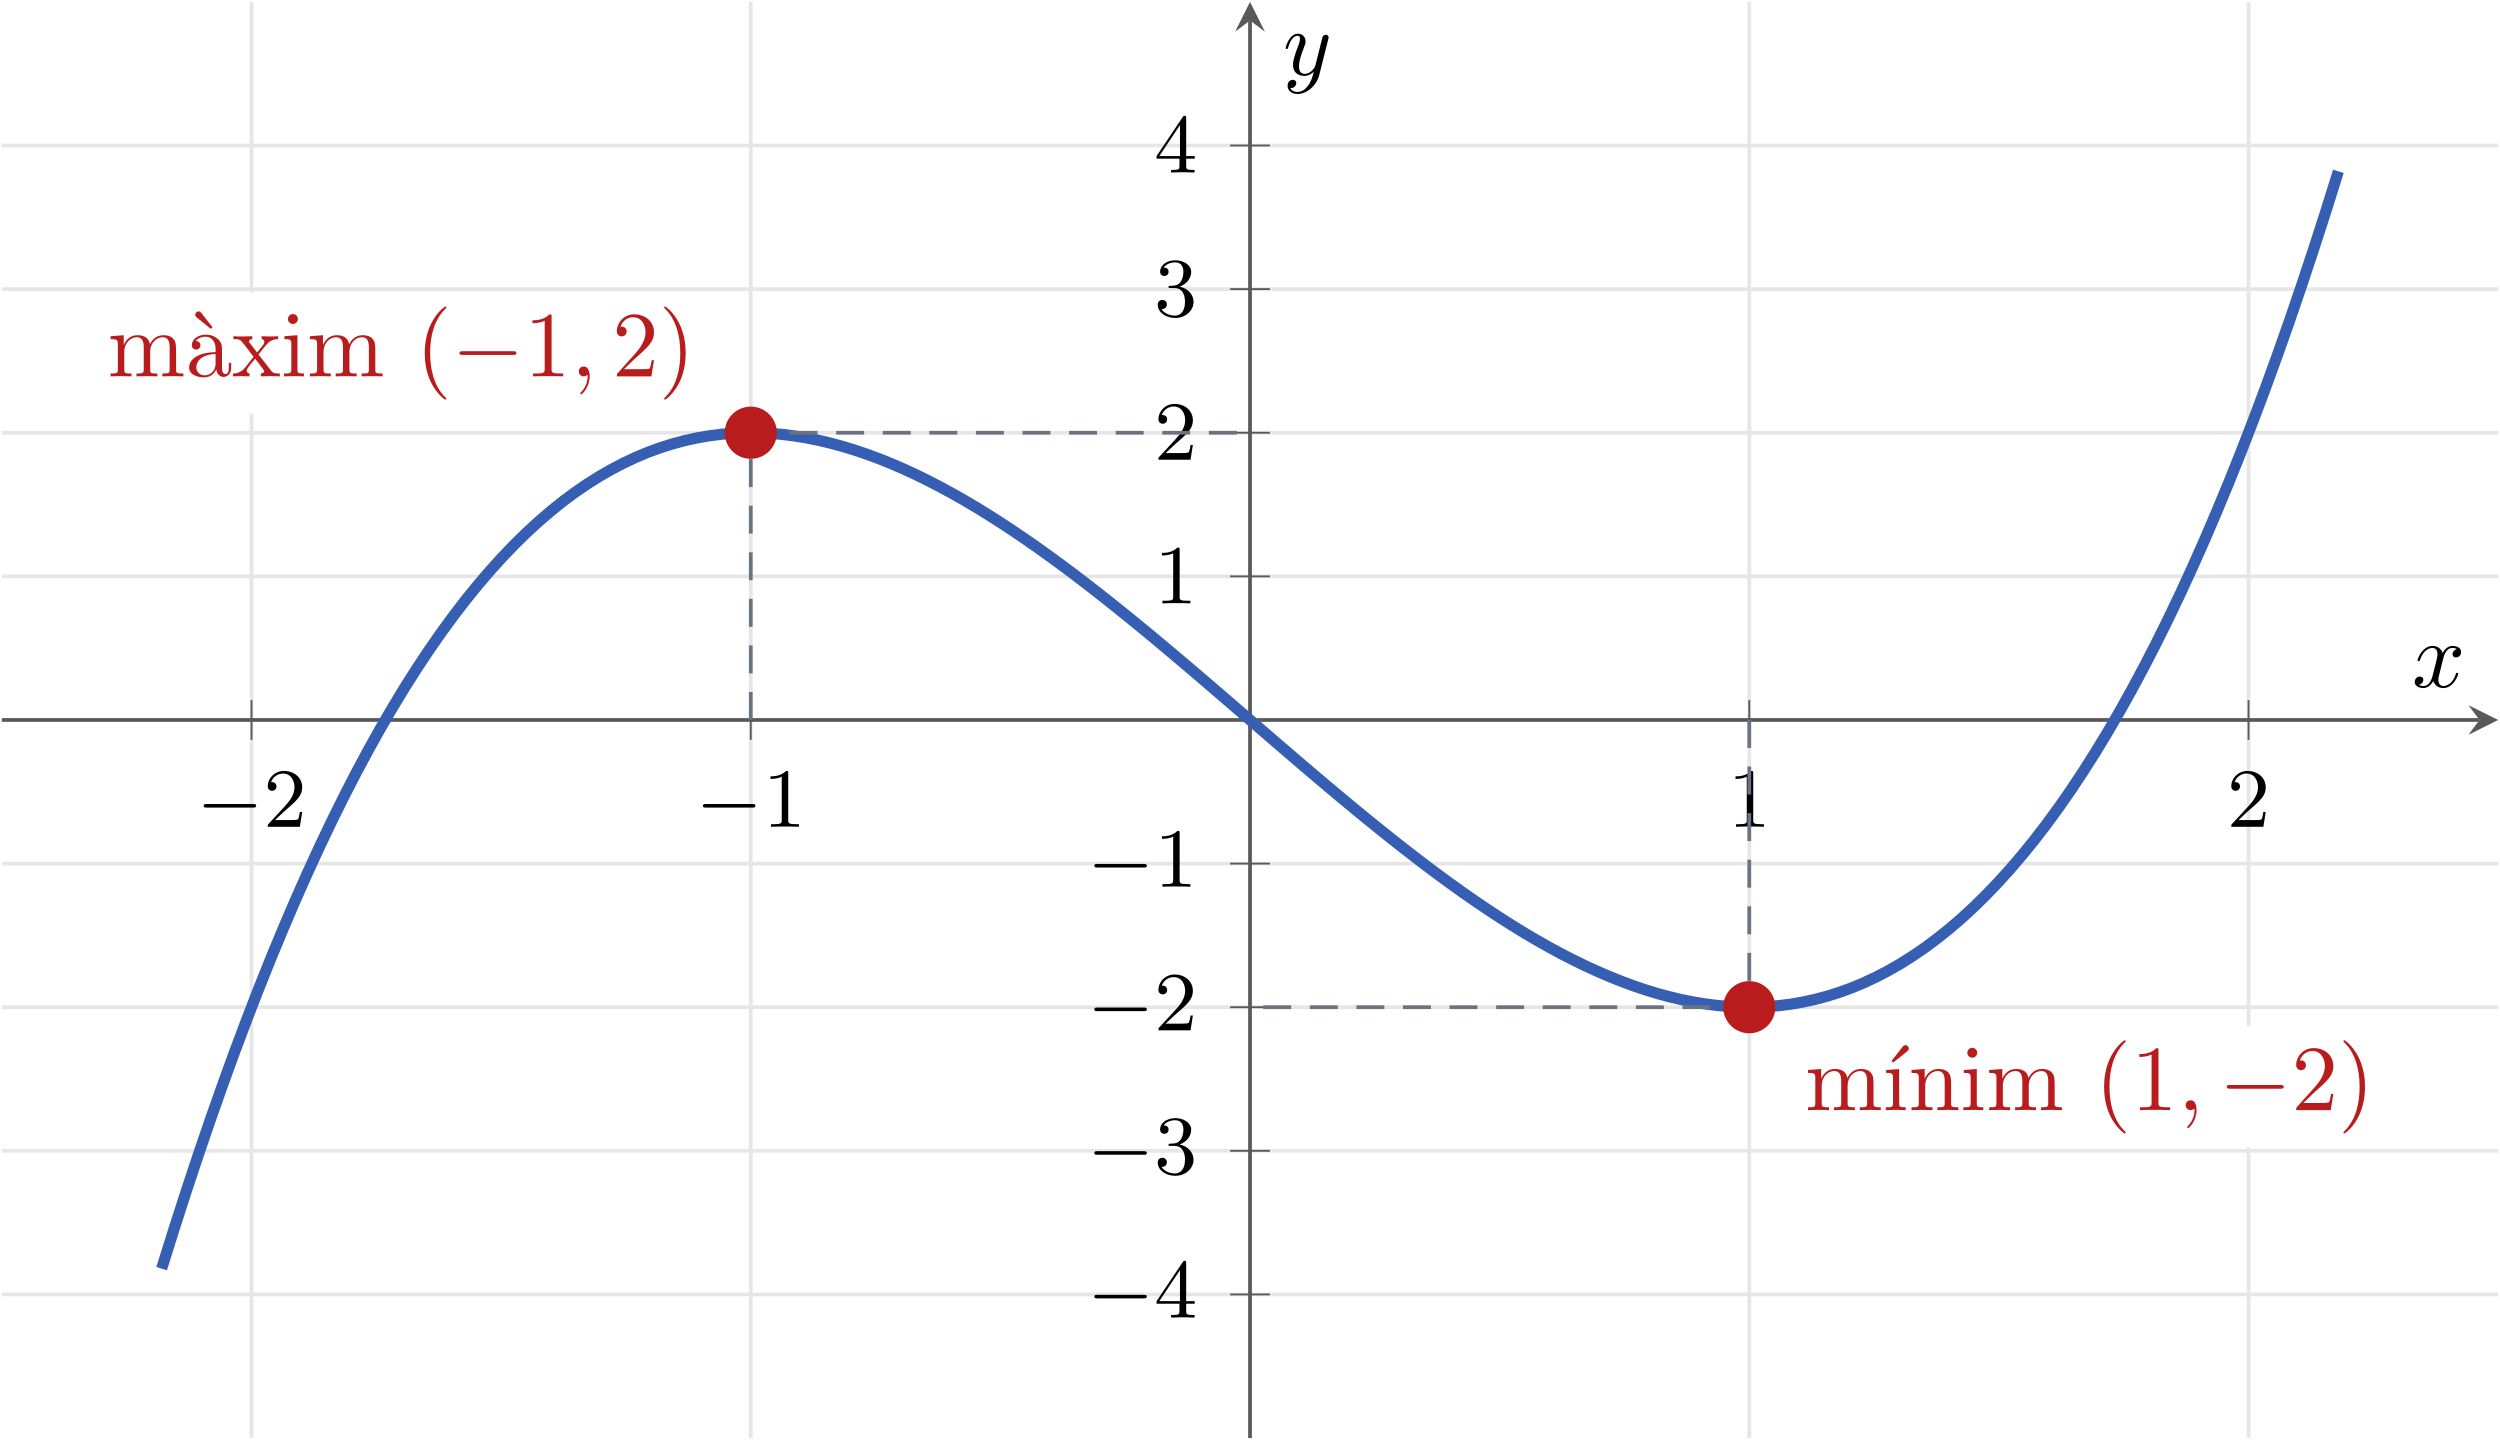
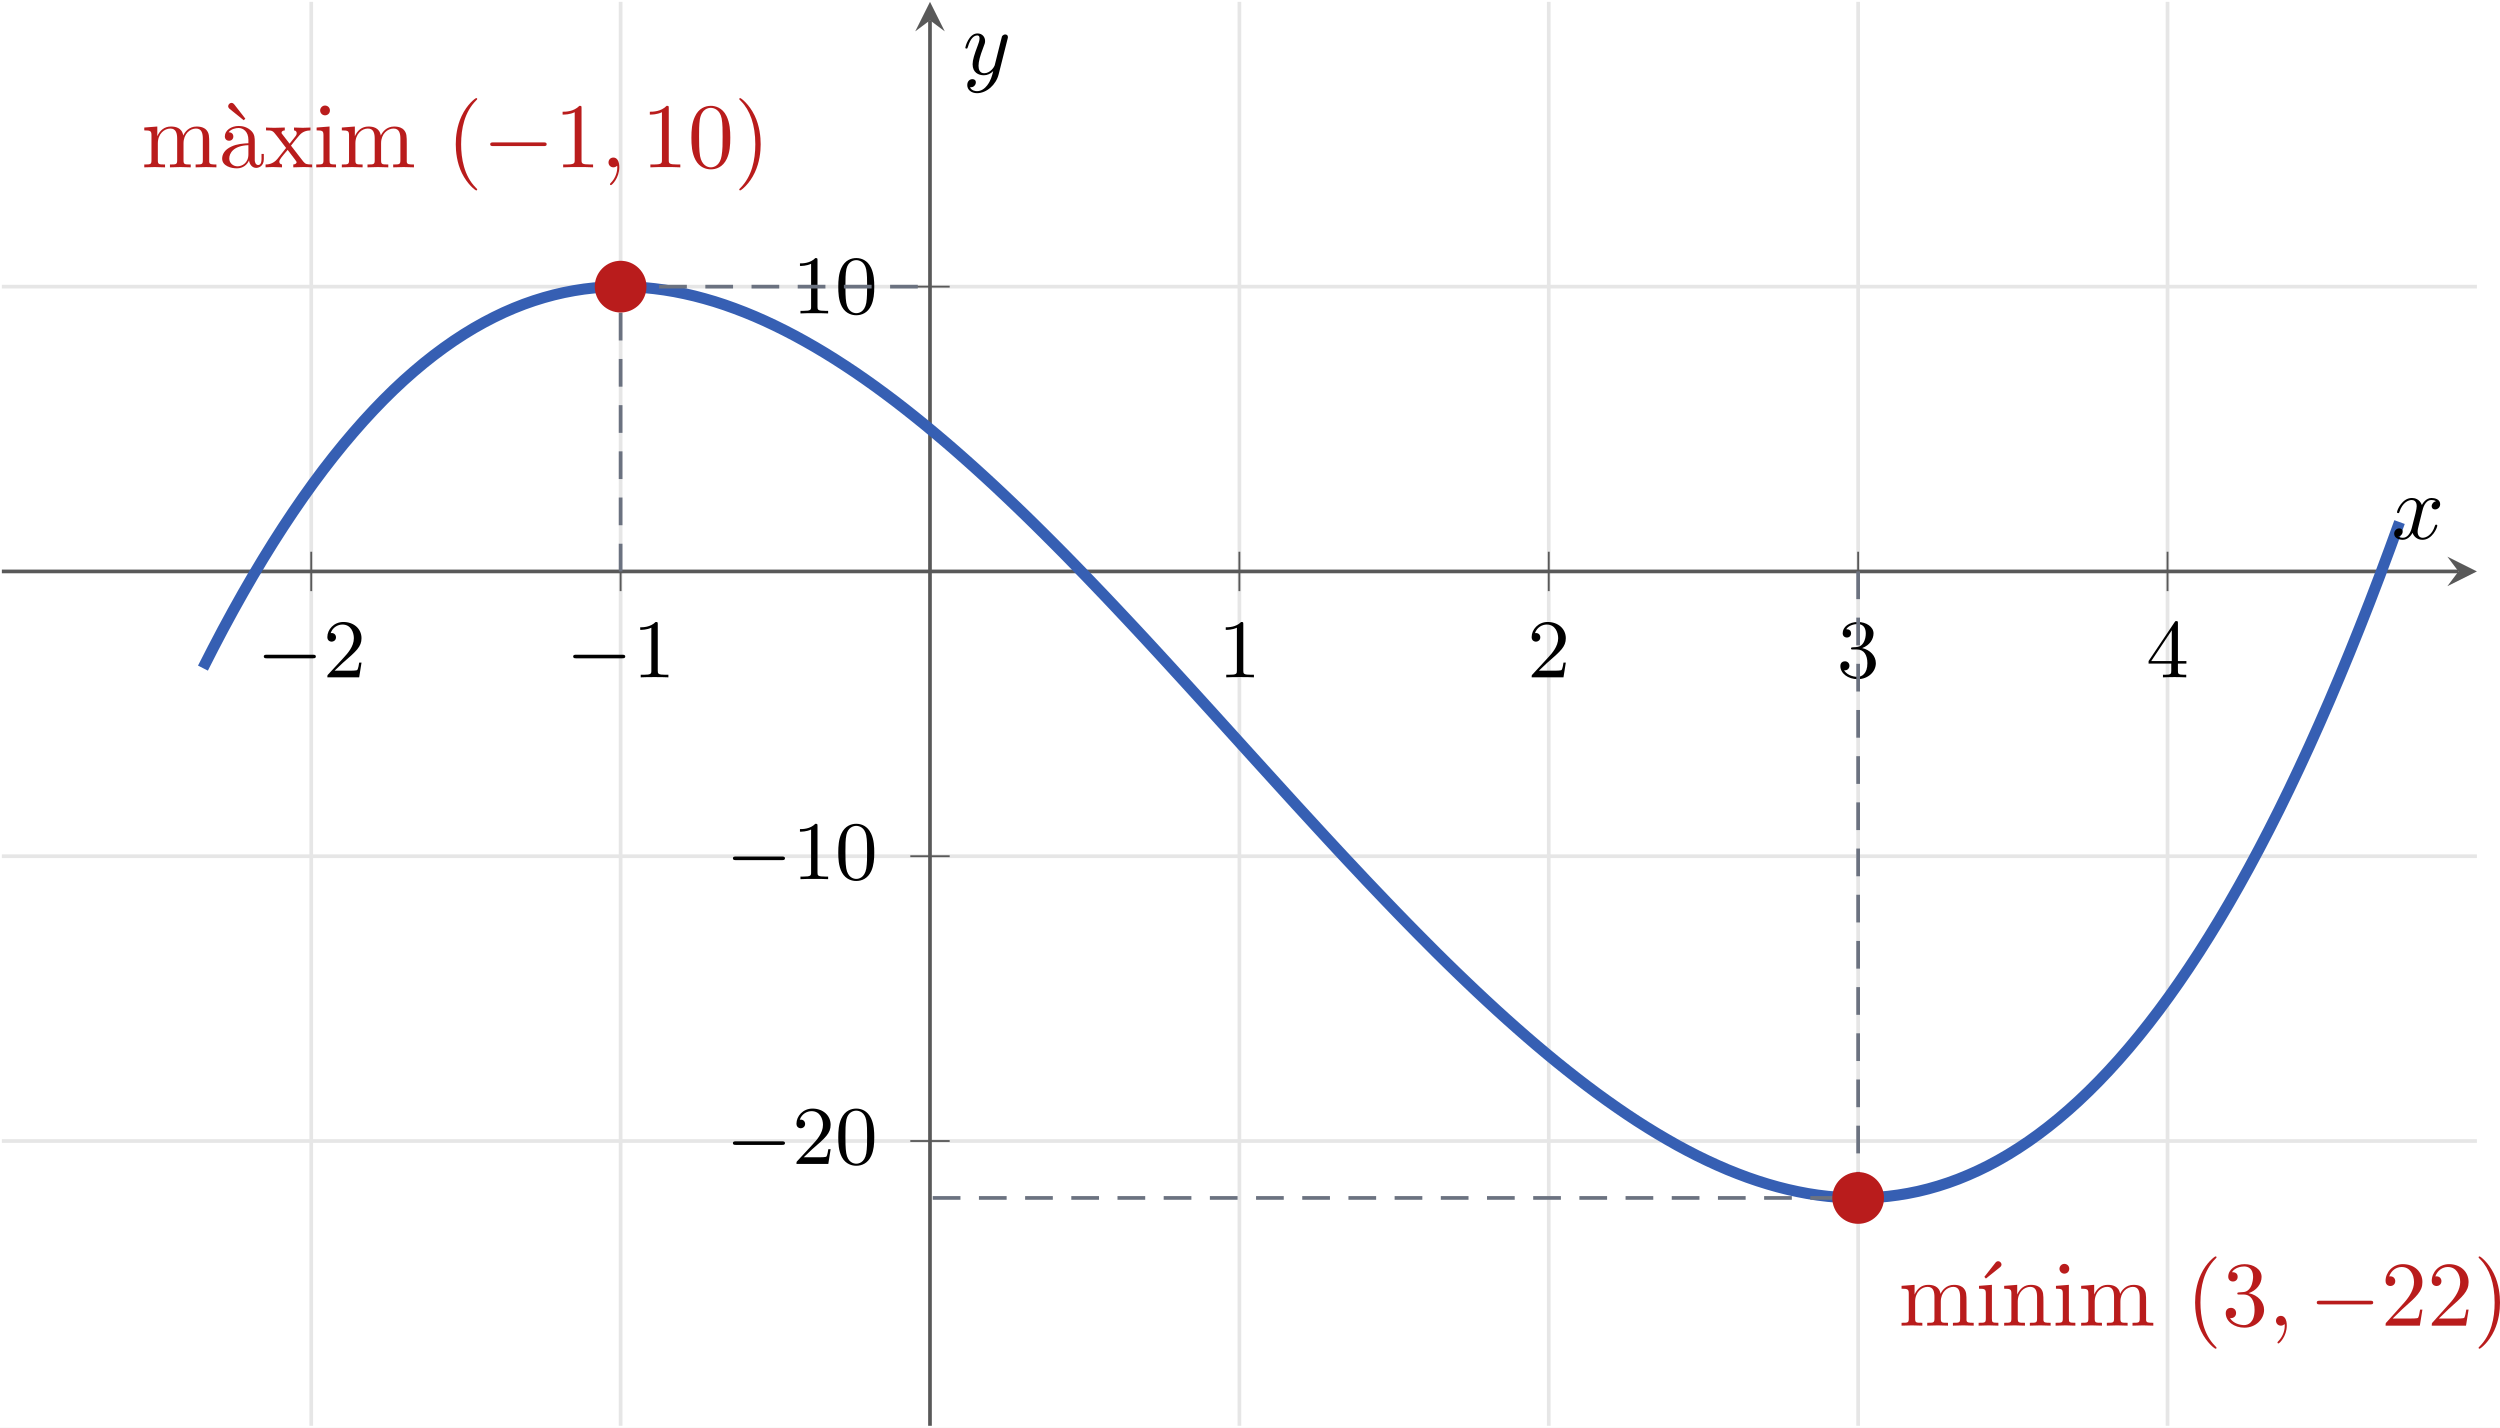
- <svg xmlns="http://www.w3.org/2000/svg" xmlns:xlink="http://www.w3.org/1999/xlink" version="1.1" width="267.371pt" height="154pt" viewBox="-67.02 -67.02 267.371 154">
-   <rect x="-67.02" y="-67.02" width="267.371" height="154" fill="white" />
+ <svg xmlns="http://www.w3.org/2000/svg" xmlns:xlink="http://www.w3.org/1999/xlink" version="1.1" width="269.659pt" height="153.992pt" viewBox="-67.02 -67.019 269.659 153.992">
+   <rect x="-67.02" y="-67.019" width="269.659" height="153.992" fill="white" />
  <defs>
    <path id="g0-0" d="M6.052-2.053C6.214-2.053 6.384-2.053 6.384-2.251C6.384-2.439 6.205-2.439 6.052-2.439H1.103C.95-2.439 .771-2.439 .771-2.251C.771-2.053 .941-2.053 1.103-2.053H6.052Z" />
+     <path id="g1-48" d="M4.241-2.869C4.241-3.47 4.214-4.241 3.9-4.914C3.506-5.756 2.824-5.972 2.304-5.972C1.766-5.972 1.085-5.756 .69-4.896C.403-4.277 .359-3.551 .359-2.869C.359-2.286 .377-1.417 .762-.708C1.184 .054 1.883 .197 2.295 .197C2.878 .197 3.542-.054 3.918-.879C4.187-1.479 4.241-2.152 4.241-2.869ZM2.304-.027C2.035-.027 1.39-.152 1.219-1.166C1.13-1.695 1.13-2.466 1.13-2.977C1.13-3.587 1.13-4.295 1.237-4.788C1.417-5.586 1.991-5.747 2.295-5.747C2.636-5.747 3.201-5.568 3.371-4.734C3.47-4.241 3.47-3.542 3.47-2.977C3.47-2.421 3.47-1.668 3.38-1.139C3.192-.117 2.529-.027 2.304-.027Z" />
    <path id="g1-49" d="M2.726-5.73C2.726-5.954 2.717-5.972 2.493-5.972C1.937-5.398 1.112-5.398 .834-5.398V-5.12C1.004-5.12 1.551-5.12 2.035-5.353V-.717C2.035-.386 2.008-.278 1.175-.278H.888V0C1.21-.027 2.008-.027 2.376-.027S3.551-.027 3.873 0V-.278H3.587C2.753-.278 2.726-.386 2.726-.717V-5.73Z" />
    <path id="g1-50" d="M4.142-1.587H3.891C3.873-1.47 3.802-.941 3.685-.798C3.631-.717 3.013-.717 2.833-.717H1.237L2.125-1.56C3.596-2.833 4.142-3.309 4.142-4.223C4.142-5.254 3.291-5.972 2.188-5.972C1.157-5.972 .457-5.156 .457-4.34C.457-3.891 .843-3.847 .924-3.847C1.121-3.847 1.39-3.99 1.39-4.313C1.39-4.582 1.201-4.779 .924-4.779C.879-4.779 .852-4.779 .816-4.77C1.031-5.407 1.605-5.694 2.089-5.694C3.004-5.694 3.318-4.842 3.318-4.223C3.318-3.309 2.627-2.564 2.197-2.098L.556-.323C.457-.224 .457-.206 .457 0H3.891L4.142-1.587Z" />
    <path id="g1-51" d="M2.735-3.156C3.569-3.47 3.963-4.125 3.963-4.743C3.963-5.434 3.201-5.972 2.268-5.972S.637-5.443 .637-4.761C.637-4.465 .834-4.295 1.094-4.295S1.542-4.483 1.542-4.743C1.542-5.057 1.327-5.192 1.022-5.192C1.255-5.568 1.802-5.747 2.242-5.747C2.986-5.747 3.129-5.156 3.129-4.734C3.129-4.465 3.075-4.035 2.851-3.694C2.573-3.291 2.26-3.273 2-3.255C1.775-3.237 1.757-3.237 1.686-3.237C1.605-3.228 1.533-3.219 1.533-3.12C1.533-3.004 1.605-3.004 1.757-3.004H2.179C2.959-3.004 3.3-2.376 3.3-1.524C3.3-.377 2.69-.054 2.233-.054C2.062-.054 1.193-.099 .789-.762C1.112-.717 1.363-.941 1.363-1.246C1.363-1.542 1.139-1.731 .879-1.731C.655-1.731 .386-1.596 .386-1.219C.386-.421 1.219 .197 2.26 .197C3.38 .197 4.214-.61 4.214-1.524C4.214-2.304 3.596-2.968 2.735-3.156Z" />
    <path id="g1-52" d="M.26-1.757V-1.479H2.708V-.708C2.708-.377 2.681-.278 2.008-.278H1.811V0C2.376-.027 3.004-.027 3.067-.027C3.111-.027 3.757-.027 4.322 0V-.278H4.125C3.452-.278 3.425-.377 3.425-.708V-1.479H4.34V-1.757H3.425V-5.828C3.425-6.007 3.425-6.07 3.255-6.07C3.147-6.07 3.138-6.061 3.058-5.936L.26-1.757ZM.547-1.757L2.762-5.075V-1.757H.547Z" />
    <path id="g2-0" d="M6.565-2.291C6.735-2.291 6.914-2.291 6.914-2.491S6.735-2.69 6.565-2.69H1.176C1.006-2.69 .827-2.69 .827-2.491S1.006-2.291 1.176-2.291H6.565Z" />
    <path id="g3-59" d="M2.022-.01C2.022-.667 1.773-1.056 1.385-1.056C1.056-1.056 .857-.807 .857-.528C.857-.259 1.056 0 1.385 0C1.504 0 1.634-.04 1.733-.13C1.763-.149 1.773-.159 1.783-.159S1.803-.149 1.803-.01C1.803 .727 1.455 1.325 1.126 1.654C1.016 1.763 1.016 1.783 1.016 1.813C1.016 1.883 1.066 1.923 1.116 1.923C1.225 1.923 2.022 1.156 2.022-.01Z" />
    <path id="g3-120" d="M3.328-3.009C3.387-3.268 3.616-4.184 4.314-4.184C4.364-4.184 4.603-4.184 4.812-4.055C4.533-4.005 4.334-3.756 4.334-3.517C4.334-3.357 4.443-3.168 4.712-3.168C4.932-3.168 5.25-3.347 5.25-3.746C5.25-4.264 4.663-4.403 4.324-4.403C3.746-4.403 3.397-3.875 3.278-3.646C3.029-4.304 2.491-4.403 2.202-4.403C1.166-4.403 .598-3.118 .598-2.869C.598-2.77 .697-2.77 .717-2.77C.797-2.77 .827-2.79 .847-2.879C1.186-3.935 1.843-4.184 2.182-4.184C2.371-4.184 2.72-4.095 2.72-3.517C2.72-3.208 2.55-2.54 2.182-1.146C2.022-.528 1.674-.11 1.235-.11C1.176-.11 .946-.11 .737-.239C.986-.289 1.205-.498 1.205-.777C1.205-1.046 .986-1.126 .837-1.126C.538-1.126 .289-.867 .289-.548C.289-.09 .787 .11 1.225 .11C1.883 .11 2.242-.588 2.271-.648C2.391-.279 2.75 .11 3.347 .11C4.374 .11 4.941-1.176 4.941-1.425C4.941-1.524 4.852-1.524 4.822-1.524C4.732-1.524 4.712-1.484 4.692-1.415C4.364-.349 3.686-.11 3.367-.11C2.979-.11 2.819-.428 2.819-.767C2.819-.986 2.879-1.205 2.989-1.644L3.328-3.009Z" />
    <path id="g3-121" d="M4.842-3.796C4.882-3.935 4.882-3.955 4.882-4.025C4.882-4.204 4.742-4.294 4.593-4.294C4.493-4.294 4.334-4.234 4.244-4.085C4.224-4.035 4.144-3.726 4.105-3.547C4.035-3.288 3.965-3.019 3.905-2.75L3.457-.956C3.417-.807 2.989-.11 2.331-.11C1.823-.11 1.714-.548 1.714-.917C1.714-1.375 1.883-1.993 2.222-2.869C2.381-3.278 2.421-3.387 2.421-3.587C2.421-4.035 2.102-4.403 1.604-4.403C.658-4.403 .289-2.959 .289-2.869C.289-2.77 .389-2.77 .408-2.77C.508-2.77 .518-2.79 .568-2.949C.837-3.885 1.235-4.184 1.574-4.184C1.654-4.184 1.823-4.184 1.823-3.866C1.823-3.616 1.724-3.357 1.654-3.168C1.255-2.112 1.076-1.544 1.076-1.076C1.076-.189 1.704 .11 2.291 .11C2.68 .11 3.019-.06 3.298-.339C3.168 .179 3.049 .667 2.65 1.196C2.391 1.534 2.012 1.823 1.554 1.823C1.415 1.823 .966 1.793 .797 1.405C.956 1.405 1.086 1.405 1.225 1.285C1.325 1.196 1.425 1.066 1.425 .877C1.425 .568 1.156 .528 1.056 .528C.827 .528 .498 .687 .498 1.176C.498 1.674 .936 2.042 1.554 2.042C2.58 2.042 3.606 1.136 3.885 .01L4.842-3.796Z" />
    <path id="g4-16" d="M1.763-4.403L.369-4.294V-3.985C1.016-3.985 1.106-3.925 1.106-3.437V-.757C1.106-.309 .996-.309 .329-.309V0C.648-.01 1.186-.03 1.425-.03C1.773-.03 2.122-.01 2.461 0V-.309C1.803-.309 1.763-.359 1.763-.747V-4.403Z" />
    <path id="g4-18" d="M2.74-5.081L2.919-5.25L1.724-6.785C1.694-6.824 1.584-6.954 1.425-6.954C1.245-6.954 1.066-6.775 1.066-6.595C1.066-6.476 1.136-6.376 1.235-6.296L2.74-5.081Z" />
    <path id="g4-19" d="M3.736-6.296C3.826-6.366 3.905-6.476 3.905-6.595C3.905-6.775 3.726-6.954 3.547-6.954C3.397-6.954 3.288-6.844 3.248-6.785L2.052-5.26L2.222-5.081L3.736-6.296Z" />
    <path id="g4-40" d="M3.298 2.391C3.298 2.361 3.298 2.341 3.128 2.172C1.883 .917 1.564-.966 1.564-2.491C1.564-4.224 1.943-5.958 3.168-7.203C3.298-7.323 3.298-7.342 3.298-7.372C3.298-7.442 3.258-7.472 3.198-7.472C3.098-7.472 2.202-6.795 1.614-5.529C1.106-4.433 .986-3.328 .986-2.491C.986-1.714 1.096-.508 1.644 .618C2.242 1.843 3.098 2.491 3.198 2.491C3.258 2.491 3.298 2.461 3.298 2.391Z" />
    <path id="g4-41" d="M2.879-2.491C2.879-3.268 2.77-4.473 2.222-5.599C1.624-6.824 .767-7.472 .667-7.472C.608-7.472 .568-7.432 .568-7.372C.568-7.342 .568-7.323 .757-7.143C1.733-6.157 2.301-4.573 2.301-2.491C2.301-.787 1.933 .966 .697 2.222C.568 2.341 .568 2.361 .568 2.391C.568 2.451 .608 2.491 .667 2.491C.767 2.491 1.664 1.813 2.252 .548C2.76-.548 2.879-1.654 2.879-2.491Z" />
+     <path id="g4-48" d="M4.583-3.188C4.583-3.985 4.533-4.782 4.184-5.519C3.726-6.476 2.909-6.635 2.491-6.635C1.893-6.635 1.166-6.376 .757-5.45C.438-4.762 .389-3.985 .389-3.188C.389-2.441 .428-1.544 .837-.787C1.265 .02 1.993 .219 2.481 .219C3.019 .219 3.776 .01 4.214-.936C4.533-1.624 4.583-2.401 4.583-3.188ZM2.481 0C2.092 0 1.504-.249 1.325-1.205C1.215-1.803 1.215-2.72 1.215-3.308C1.215-3.945 1.215-4.603 1.295-5.141C1.484-6.326 2.232-6.416 2.481-6.416C2.809-6.416 3.467-6.237 3.656-5.25C3.756-4.692 3.756-3.935 3.756-3.308C3.756-2.56 3.756-1.883 3.646-1.245C3.497-.299 2.929 0 2.481 0Z" />
    <path id="g4-49" d="M2.929-6.376C2.929-6.615 2.929-6.635 2.7-6.635C2.082-5.998 1.205-5.998 .887-5.998V-5.689C1.086-5.689 1.674-5.689 2.192-5.948V-.787C2.192-.428 2.162-.309 1.265-.309H.946V0C1.295-.03 2.162-.03 2.56-.03S3.826-.03 4.174 0V-.309H3.856C2.959-.309 2.929-.418 2.929-.787V-6.376Z" />
    <path id="g4-50" d="M1.265-.767L2.321-1.793C3.875-3.168 4.473-3.706 4.473-4.702C4.473-5.838 3.577-6.635 2.361-6.635C1.235-6.635 .498-5.719 .498-4.832C.498-4.274 .996-4.274 1.026-4.274C1.196-4.274 1.544-4.394 1.544-4.802C1.544-5.061 1.365-5.32 1.016-5.32C.936-5.32 .917-5.32 .887-5.31C1.116-5.958 1.654-6.326 2.232-6.326C3.138-6.326 3.567-5.519 3.567-4.702C3.567-3.905 3.068-3.118 2.521-2.501L.608-.369C.498-.259 .498-.239 .498 0H4.194L4.473-1.733H4.224C4.174-1.435 4.105-.996 4.005-.847C3.935-.767 3.278-.767 3.059-.767H1.265Z" />
+     <path id="g4-51" d="M2.889-3.507C3.706-3.776 4.284-4.473 4.284-5.26C4.284-6.077 3.407-6.635 2.451-6.635C1.445-6.635 .687-6.037 .687-5.28C.687-4.951 .907-4.762 1.196-4.762C1.504-4.762 1.704-4.981 1.704-5.27C1.704-5.768 1.235-5.768 1.086-5.768C1.395-6.257 2.052-6.386 2.411-6.386C2.819-6.386 3.367-6.167 3.367-5.27C3.367-5.151 3.347-4.573 3.088-4.134C2.79-3.656 2.451-3.626 2.202-3.616C2.122-3.606 1.883-3.587 1.813-3.587C1.733-3.577 1.664-3.567 1.664-3.467C1.664-3.357 1.733-3.357 1.903-3.357H2.341C3.158-3.357 3.527-2.68 3.527-1.704C3.527-.349 2.839-.06 2.401-.06C1.973-.06 1.225-.229 .877-.817C1.225-.767 1.534-.986 1.534-1.365C1.534-1.724 1.265-1.923 .976-1.923C.737-1.923 .418-1.783 .418-1.345C.418-.438 1.345 .219 2.431 .219C3.646 .219 4.553-.687 4.553-1.704C4.553-2.521 3.925-3.298 2.889-3.507Z" />
    <path id="g4-97" d="M3.318-.757C3.357-.359 3.626 .06 4.095 .06C4.304 .06 4.912-.08 4.912-.887V-1.445H4.663V-.887C4.663-.309 4.413-.249 4.304-.249C3.975-.249 3.935-.697 3.935-.747V-2.74C3.935-3.158 3.935-3.547 3.577-3.915C3.188-4.304 2.69-4.463 2.212-4.463C1.395-4.463 .707-3.995 .707-3.337C.707-3.039 .907-2.869 1.166-2.869C1.445-2.869 1.624-3.068 1.624-3.328C1.624-3.447 1.574-3.776 1.116-3.786C1.385-4.134 1.873-4.244 2.192-4.244C2.68-4.244 3.248-3.856 3.248-2.969V-2.6C2.74-2.57 2.042-2.54 1.415-2.242C.667-1.903 .418-1.385 .418-.946C.418-.139 1.385 .11 2.012 .11C2.67 .11 3.128-.289 3.318-.757ZM3.248-2.391V-1.395C3.248-.448 2.531-.11 2.082-.11C1.594-.11 1.186-.458 1.186-.956C1.186-1.504 1.604-2.331 3.248-2.391Z" />
    <path id="g4-105" d="M1.763-4.403L.369-4.294V-3.985C1.016-3.985 1.106-3.925 1.106-3.437V-.757C1.106-.309 .996-.309 .329-.309V0C.648-.01 1.186-.03 1.425-.03C1.773-.03 2.122-.01 2.461 0V-.309C1.803-.309 1.763-.359 1.763-.747V-4.403ZM1.803-6.137C1.803-6.456 1.554-6.665 1.275-6.665C.966-6.665 .747-6.396 .747-6.137C.747-5.868 .966-5.609 1.275-5.609C1.554-5.609 1.803-5.818 1.803-6.137Z" />
    <path id="g4-109" d="M1.096-3.427V-.757C1.096-.309 .986-.309 .319-.309V0C.667-.01 1.176-.03 1.445-.03C1.704-.03 2.222-.01 2.56 0V-.309C1.893-.309 1.783-.309 1.783-.757V-2.59C1.783-3.626 2.491-4.184 3.128-4.184C3.756-4.184 3.866-3.646 3.866-3.078V-.757C3.866-.309 3.756-.309 3.088-.309V0C3.437-.01 3.945-.03 4.214-.03C4.473-.03 4.991-.01 5.33 0V-.309C4.663-.309 4.553-.309 4.553-.757V-2.59C4.553-3.626 5.26-4.184 5.898-4.184C6.526-4.184 6.635-3.646 6.635-3.078V-.757C6.635-.309 6.526-.309 5.858-.309V0C6.207-.01 6.715-.03 6.984-.03C7.243-.03 7.761-.01 8.1 0V-.309C7.582-.309 7.333-.309 7.323-.608V-2.511C7.323-3.367 7.323-3.676 7.014-4.035C6.874-4.204 6.545-4.403 5.968-4.403C5.131-4.403 4.692-3.806 4.523-3.427C4.384-4.294 3.646-4.403 3.198-4.403C2.471-4.403 2.002-3.975 1.724-3.357V-4.403L.319-4.294V-3.985C1.016-3.985 1.096-3.915 1.096-3.427Z" />
    <path id="g4-110" d="M1.096-3.427V-.757C1.096-.309 .986-.309 .319-.309V0C.667-.01 1.176-.03 1.445-.03C1.704-.03 2.222-.01 2.56 0V-.309C1.893-.309 1.783-.309 1.783-.757V-2.59C1.783-3.626 2.491-4.184 3.128-4.184C3.756-4.184 3.866-3.646 3.866-3.078V-.757C3.866-.309 3.756-.309 3.088-.309V0C3.437-.01 3.945-.03 4.214-.03C4.473-.03 4.991-.01 5.33 0V-.309C4.812-.309 4.563-.309 4.553-.608V-2.511C4.553-3.367 4.553-3.676 4.244-4.035C4.105-4.204 3.776-4.403 3.198-4.403C2.471-4.403 2.002-3.975 1.724-3.357V-4.403L.319-4.294V-3.985C1.016-3.985 1.096-3.915 1.096-3.427Z" />
    <path id="g4-120" d="M2.859-2.341C3.158-2.72 3.537-3.208 3.776-3.467C4.085-3.826 4.493-3.975 4.961-3.985V-4.294C4.702-4.274 4.403-4.264 4.144-4.264C3.846-4.264 3.318-4.284 3.188-4.294V-3.985C3.397-3.965 3.477-3.836 3.477-3.676S3.377-3.387 3.328-3.328L2.71-2.55L1.933-3.557C1.843-3.656 1.843-3.676 1.843-3.736C1.843-3.885 1.993-3.975 2.192-3.985V-4.294C1.933-4.284 1.275-4.264 1.116-4.264C.907-4.264 .438-4.274 .169-4.294V-3.985C.867-3.985 .877-3.975 1.345-3.377L2.331-2.092L1.395-.907C.917-.329 .329-.309 .12-.309V0C.379-.02 .687-.03 .946-.03C1.235-.03 1.654-.01 1.893 0V-.309C1.674-.339 1.604-.468 1.604-.618C1.604-.837 1.893-1.166 2.501-1.883L3.258-.887C3.337-.777 3.467-.618 3.467-.558C3.467-.468 3.377-.319 3.108-.309V0C3.407-.01 3.965-.03 4.184-.03C4.453-.03 4.842-.02 5.141 0V-.309C4.603-.309 4.423-.329 4.194-.618L2.859-2.341Z" />
  </defs>
  <g id="page1">
-     <path d="M-40.121 86.781V-66.821M13.273 86.781V-66.821M120.062 86.781V-66.821M173.457 86.781V-66.821" stroke="#e6e6e6" fill="none" stroke-width=".399" stroke-miterlimit="10" />
-     <path d="M-66.82 71.418H200.153M-66.82 56.059H200.153M-66.82 40.699H200.153M-66.82 25.34H200.153M-66.82-5.379H200.153M-66.82-20.739H200.153M-66.82-36.102H200.153M-66.82-51.461H200.153" stroke="#e6e6e6" fill="none" stroke-width=".399" stroke-miterlimit="10" />
-     <path d="M-40.121 12.105V7.856M13.273 12.105V7.856M120.062 12.105V7.856M173.457 12.105V7.856" stroke="#595959" fill="none" stroke-width=".199" stroke-miterlimit="10" />
-     <path d="M64.543 71.418H68.793M64.543 56.059H68.793M64.543 40.699H68.793M64.543 25.34H68.793M64.543-5.379H68.793M64.543-20.739H68.793M64.543-36.102H68.793M64.543-51.461H68.793" stroke="#595959" fill="none" stroke-width=".199" stroke-miterlimit="10" />
-     <path d="M-66.82 9.98H198.161" stroke="#595959" fill="none" stroke-width=".399" stroke-miterlimit="10" />
-     <path d="M200.153 9.98L196.965 8.387L198.16 9.98L196.965 11.574" fill="#595959" />
-     <path d="M66.668 86.781V-64.828" stroke="#595959" fill="none" stroke-width=".399" stroke-miterlimit="10" />
-     <path d="M66.668-66.82L65.074-63.633L66.668-64.828L68.262-63.633" fill="#595959" />
-     <g transform="matrix(1 0 0 1 20.6105 -65.1761)">
-       <use x="-66.62" y="86.58" xlink:href="#g0-0" />
-       <use x="-59.453" y="86.58" xlink:href="#g1-50" />
+     <path d="M-33.449 86.773V-66.82M-.078 86.773V-66.82M66.665 86.773V-66.82M100.035 86.773V-66.82M133.406 86.773V-66.82M166.778 86.773V-66.82" stroke="#e6e6e6" fill="none" stroke-width=".399" stroke-miterlimit="10" />
+     <path d="M-66.82 56.055H200.149M-66.82 25.336H200.149M-66.82-36.101H200.149" stroke="#e6e6e6" fill="none" stroke-width=".399" stroke-miterlimit="10" />
+     <path d="M-33.449-3.258V-7.508M-.078-3.258V-7.508M66.665-3.258V-7.508M100.035-3.258V-7.508M133.406-3.258V-7.508M166.778-3.258V-7.508" stroke="#595959" fill="none" stroke-width=".199" stroke-miterlimit="10" />
+     <path d="M31.168 56.055H35.417M31.168 25.336H35.417M31.168-36.101H35.417" stroke="#595959" fill="none" stroke-width=".199" stroke-miterlimit="10" />
+     <path d="M-66.82-5.383H198.156" stroke="#595959" fill="none" stroke-width=".399" stroke-miterlimit="10" />
+     <path d="M200.149-5.383L196.961-6.977L198.157-5.383L196.961-3.789" fill="#595959" />
+     <path d="M33.292 86.773V-64.828" stroke="#595959" fill="none" stroke-width=".399" stroke-miterlimit="10" />
+     <path d="M33.293-66.82L31.699-63.633L33.293-64.828L34.887-63.633" fill="#595959" />
+     <g transform="matrix(1 0 0 1 27.2841 -80.53147)">
+       <use x="-66.62" y="86.573" xlink:href="#g0-0" />
+       <use x="-59.453" y="86.573" xlink:href="#g1-50" />
    </g>
-     <g transform="matrix(1 0 0 1 74.00526 -65.1761)">
-       <use x="-66.62" y="86.58" xlink:href="#g0-0" />
-       <use x="-59.453" y="86.58" xlink:href="#g1-49" />
+     <g transform="matrix(1 0 0 1 60.65505 -80.53147)">
+       <use x="-66.62" y="86.573" xlink:href="#g0-0" />
+       <use x="-59.453" y="86.573" xlink:href="#g1-49" />
    </g>
-     <g transform="matrix(1 0 0 1 184.3782 -65.1761)">
-       <use x="-66.62" y="86.58" xlink:href="#g1-49" />
+     <g transform="matrix(1 0 0 1 130.9807 -80.53147)">
+       <use x="-66.62" y="86.573" xlink:href="#g1-49" />
    </g>
-     <g transform="matrix(1 0 0 1 237.7732 -65.1761)">
-       <use x="-66.62" y="86.58" xlink:href="#g1-50" />
+     <g transform="matrix(1 0 0 1 164.3517 -80.53147)">
+       <use x="-66.62" y="86.573" xlink:href="#g1-50" />
    </g>
-     <g transform="matrix(1 0 0 1 115.8665 -12.6866)">
-       <use x="-66.62" y="86.58" xlink:href="#g0-0" />
-       <use x="-59.453" y="86.58" xlink:href="#g1-52" />
+     <g transform="matrix(1 0 0 1 197.7222 -80.53147)">
+       <use x="-66.62" y="86.573" xlink:href="#g1-51" />
    </g>
-     <g transform="matrix(1 0 0 1 115.8665 -28.0465)">
-       <use x="-66.62" y="86.58" xlink:href="#g0-0" />
-       <use x="-59.453" y="86.58" xlink:href="#g1-51" />
+     <g transform="matrix(1 0 0 1 231.0932 -80.53147)">
+       <use x="-66.62" y="86.573" xlink:href="#g1-52" />
    </g>
-     <g transform="matrix(1 0 0 1 115.8665 -43.4063)">
-       <use x="-66.62" y="86.58" xlink:href="#g0-0" />
-       <use x="-59.453" y="86.58" xlink:href="#g1-50" />
+     <g transform="matrix(1 0 0 1 77.8849 -28.0449)">
+       <use x="-66.62" y="86.573" xlink:href="#g0-0" />
+       <use x="-59.453" y="86.573" xlink:href="#g1-50" />
+       <use x="-54.845" y="86.573" xlink:href="#g1-48" />
    </g>
-     <g transform="matrix(1 0 0 1 115.8665 -58.7662)">
-       <use x="-66.62" y="86.58" xlink:href="#g0-0" />
-       <use x="-59.453" y="86.58" xlink:href="#g1-49" />
+     <g transform="matrix(1 0 0 1 77.8849 -58.7632)">
+       <use x="-66.62" y="86.573" xlink:href="#g0-0" />
+       <use x="-59.453" y="86.573" xlink:href="#g1-49" />
+       <use x="-54.845" y="86.573" xlink:href="#g1-48" />
    </g>
-     <g transform="matrix(1 0 0 1 123.0341 -89.07087)">
-       <use x="-66.62" y="86.58" xlink:href="#g1-49" />
+     <g transform="matrix(1 0 0 1 85.0524 -119.7846)">
+       <use x="-66.62" y="86.573" xlink:href="#g1-49" />
+       <use x="-62.012" y="86.573" xlink:href="#g1-48" />
    </g>
-     <g transform="matrix(1 0 0 1 123.0341 -104.4308)">
-       <use x="-66.62" y="86.58" xlink:href="#g1-50" />
+     <path d="M-45.129 5.047L-44.047 2.922L-42.965 .859L-41.883-1.137L-40.801-3.07L-39.719-4.945L-38.637-6.754L-37.555-8.504L-36.473-10.191L-35.391-11.82L-34.309-13.39L-33.227-14.902L-32.145-16.355L-31.062-17.75L-29.98-19.09L-28.898-20.371L-27.816-21.601L-26.734-22.773L-25.656-23.89L-24.574-24.957L-23.492-25.969L-22.41-26.926L-21.328-27.836L-20.246-28.691L-19.164-29.496L-18.082-30.254L-17-30.961L-15.918-31.621L-14.836-32.23L-13.754-32.793L-12.672-33.312L-11.59-33.781L-10.508-34.207L-9.426-34.586L-8.344-34.922L-7.262-35.215L-6.18-35.465L-5.098-35.672L-4.016-35.84L-2.934-35.965L-1.852-36.047L-.77-36.094L.312-36.097L1.395-36.066L2.473-35.996L3.555-35.886L4.637-35.742L5.719-35.562L6.801-35.344L7.883-35.094L8.965-34.808L10.047-34.492L11.129-34.14L12.211-33.754L13.293-33.34L14.375-32.894L15.457-32.418L16.539-31.91L17.621-31.375L18.703-30.812L19.785-30.219L20.867-29.601L21.949-28.957L23.031-28.285L24.113-27.586L25.195-26.867L26.277-26.121L27.359-25.351L28.441-24.558L29.523-23.746L30.602-22.91L31.684-22.051L32.766-21.176L33.847-20.277L34.929-19.363L36.011-18.429L37.093-17.476L38.175-16.508L39.258-15.523L40.34-14.523L41.422-13.504L42.504-12.473L43.586-11.43L44.667-10.371L45.749-9.297L46.831-8.215L47.914-7.121L48.996-6.012L50.078-4.898L51.16-3.769L52.242-2.637L53.325-1.492L54.407-.34L55.489 .816L56.571 1.98L57.653 3.152L58.734 4.328L59.812 5.508L60.895 6.691L61.977 7.879L63.059 9.07L64.141 10.262L65.222 11.457L66.305 12.652L67.386 13.848L68.469 15.043L69.55 16.234L70.632 17.426L71.715 18.617L72.796 19.805L73.879 20.984L74.96 22.164L76.043 23.34L77.124 24.508L78.207 25.672L79.29 26.824L80.371 27.977L81.454 29.113L82.535 30.246L83.618 31.371L84.7 32.484L85.781 33.586L86.864 34.676L87.942 35.758L89.023 36.824L90.106 37.879L91.188 38.918L92.269 39.945L93.352 40.957L94.433 41.953L95.516 42.934L96.597 43.895L97.68 44.844L98.761 45.77L99.844 46.68L100.925 47.57L102.007 48.438L103.09 49.289L104.171 50.117L105.254 50.926L106.335 51.707L107.418 52.469L108.499 53.207L109.582 53.922L110.665 54.609L111.746 55.27L112.829 55.906L113.91 56.52L114.993 57.102L116.07 57.656L117.153 58.18L118.234 58.676L119.317 59.145L120.398 59.578L121.481 59.984L122.562 60.355L123.644 60.695L124.727 61.004L125.808 61.277L126.891 61.516L127.972 61.723L129.054 61.891L130.137 62.023L131.219 62.117L132.3 62.176L133.382 62.195L134.464 62.18L135.547 62.121L136.629 62.023L137.71 61.883L138.792 61.703L139.875 61.484L140.957 61.219L142.04 60.91L143.121 60.559L144.203 60.164L145.281 59.723L146.363 59.238L147.446 58.707L148.528 58.125L149.609 57.5L150.691 56.824L151.774 56.102L152.856 55.328L153.938 54.504L155.019 53.633L156.101 52.707L157.184 51.73L158.266 50.699L159.347 49.617L160.429 48.48L161.512 47.289L162.594 46.043L163.675 44.742L164.757 43.383L165.839 41.969L166.922 40.496L168.004 38.965L169.085 37.375L170.167 35.727L171.25 34.016L172.332 32.246L173.411 30.418L174.493 28.523L175.575 26.566L176.656 24.547L177.738 22.465L178.821 20.32L179.903 18.105L180.984 15.828L182.066 13.484L183.149 11.07L184.231 8.594L185.312 6.047L186.394 3.43L187.476 .742L188.559-2.012L189.641-4.84L190.722-7.738L191.804-10.707" stroke="#365fb3" fill="none" stroke-width="1.196" stroke-miterlimit="10" />
+     <path d="M-.078-5.383V-36.101H33.292" stroke="#6b7280" fill="none" stroke-width=".399" stroke-miterlimit="10" stroke-dasharray="2.989 1.993" />
+     <path d="M133.406-5.383V62.195H33.292" stroke="#6b7280" fill="none" stroke-width=".399" stroke-miterlimit="10" stroke-dasharray="2.989 1.993" />
+     <g fill="#b91c1c" transform="matrix(1 0 0 1 14.8428 -135.5422)">
+       <use x="-66.62" y="86.573" xlink:href="#g4-109" />
+       <use x="-58.318" y="86.573" xlink:href="#g4-18" />
+       <use x="-58.318" y="86.573" xlink:href="#g4-97" />
+       <use x="-53.337" y="86.573" xlink:href="#g4-120" />
+       <use x="-48.079" y="86.573" xlink:href="#g4-105" />
+       <use x="-45.311" y="86.573" xlink:href="#g4-109" />
+       <use x="-33.688" y="86.573" xlink:href="#g4-40" />
+       <use x="-29.814" y="86.573" xlink:href="#g2-0" />
+       <use x="-22.065" y="86.573" xlink:href="#g4-49" />
+       <use x="-17.084" y="86.573" xlink:href="#g3-59" />
+       <use x="-12.656" y="86.573" xlink:href="#g4-49" />
+       <use x="-7.674" y="86.573" xlink:href="#g4-48" />
+       <use x="-2.693" y="86.573" xlink:href="#g4-41" />
    </g>
-     <g transform="matrix(1 0 0 1 123.0341 -119.7906)">
-       <use x="-66.62" y="86.58" xlink:href="#g1-51" />
+     <g fill="#b91c1c" transform="matrix(1 0 0 1 204.3902 -10.602)">
+       <use x="-66.62" y="86.573" xlink:href="#g4-109" />
+       <use x="-59.425" y="86.573" xlink:href="#g4-19" />
+       <use x="-58.318" y="86.573" xlink:href="#g4-16" />
+       <use x="-55.551" y="86.573" xlink:href="#g4-110" />
+       <use x="-50.016" y="86.573" xlink:href="#g4-105" />
+       <use x="-47.248" y="86.573" xlink:href="#g4-109" />
+       <use x="-35.625" y="86.573" xlink:href="#g4-40" />
+       <use x="-31.751" y="86.573" xlink:href="#g4-51" />
+       <use x="-26.77" y="86.573" xlink:href="#g3-59" />
+       <use x="-22.342" y="86.573" xlink:href="#g2-0" />
+       <use x="-14.593" y="86.573" xlink:href="#g4-50" />
+       <use x="-9.612" y="86.573" xlink:href="#g4-50" />
+       <use x="-4.63" y="86.573" xlink:href="#g4-41" />
    </g>
-     <g transform="matrix(1 0 0 1 123.0341 -135.1505)">
-       <use x="-66.62" y="86.58" xlink:href="#g1-52" />
+     <path d="M2.512-36.101C2.512-37.531 1.351-38.691-.078-38.691S-2.668-37.531-2.668-36.101C-2.668-34.672-1.508-33.511-.078-33.511S2.512-34.672 2.512-36.101Z" fill="#b91c1c" />
+     <path d="M2.512-36.101C2.512-37.531 1.351-38.691-.078-38.691S-2.668-37.531-2.668-36.101C-2.668-34.672-1.508-33.511-.078-33.511S2.512-34.672 2.512-36.101Z" stroke="#b91c1c" fill="none" stroke-width=".399" stroke-miterlimit="10" />
+     <path d="M135.996 62.195C135.996 60.766 134.835 59.605 133.406 59.605C131.976 59.605 130.816 60.766 130.816 62.195C130.816 63.629 131.976 64.789 133.406 64.789C134.835 64.789 135.996 63.629 135.996 62.195Z" fill="#b91c1c" />
+     <path d="M135.996 62.195C135.996 60.766 134.835 59.605 133.406 59.605C131.976 59.605 130.816 60.766 130.816 62.195C130.816 63.629 131.976 64.789 133.406 64.789C134.835 64.789 135.996 63.629 135.996 62.195Z" stroke="#b91c1c" fill="none" stroke-width=".399" stroke-miterlimit="10" />
+     <g transform="matrix(1 0 0 1 257.5542 -95.47525)">
+       <use x="-66.62" y="86.573" xlink:href="#g3-120" />
    </g>
-     <path d="M-49.734 68.66L-48.434 64.508L-47.133 60.473L-45.832 56.555L-44.531 52.75L-43.23 49.062L-41.93 45.484L-40.629 42.02L-39.328 38.664L-38.027 35.418L-36.727 32.281L-35.426 29.246L-34.125 26.316L-32.824 23.492L-31.523 20.766L-30.227 18.145L-28.926 15.621L-27.625 13.195L-26.324 10.863L-25.023 8.629L-23.723 6.488L-22.422 4.441L-21.121 2.484L-19.82 .617L-18.52-1.16L-17.219-2.852L-15.918-4.457L-14.617-5.976L-13.316-7.414L-12.016-8.77L-10.715-10.047L-9.414-11.242L-8.113-12.359L-6.816-13.403L-5.516-14.368L-4.215-15.258L-2.914-16.078L-1.613-16.825L-.312-17.504L.988-18.114L2.289-18.657L3.59-19.133L4.891-19.543L6.191-19.895L7.492-20.18L8.793-20.407L10.094-20.575L11.395-20.684L12.695-20.735L13.996-20.731L15.297-20.676L16.594-20.567L17.895-20.403L19.195-20.196L20.496-19.934L21.797-19.629L23.098-19.274L24.398-18.879L25.699-18.438L27-17.957L28.301-17.434L29.602-16.871L30.902-16.27L32.203-15.633L33.504-14.961L34.804-14.254L36.105-13.516L37.407-12.746L38.706-11.945L40.004-11.117L41.304-10.262L42.605-9.379L43.907-8.473L45.206-7.543L46.508-6.59L47.809-5.617L49.109-4.625L50.41-3.617L51.711-2.59L53.011-1.547L54.312-.492L55.614 .574L56.914 1.656L58.215 2.746L59.516 3.844L60.816 4.949L62.114 6.062L63.414 7.176L64.715 8.297L66.016 9.418L67.317 10.539L68.618 11.664L69.918 12.781L71.219 13.899L72.519 15.012L73.82 16.117L75.121 17.215L76.421 18.305L77.722 19.383L79.023 20.453L80.325 21.508L81.624 22.551L82.925 23.574L84.227 24.586L85.523 25.578L86.825 26.551L88.124 27.504L89.425 28.434L90.727 29.34L92.028 30.219L93.329 31.078L94.629 31.906L95.93 32.707L97.231 33.477L98.531 34.215L99.832 34.922L101.132 35.594L102.433 36.23L103.734 36.828L105.035 37.391L106.335 37.914L107.636 38.398L108.933 38.836L110.234 39.234L111.535 39.586L112.835 39.895L114.136 40.152L115.438 40.363L116.739 40.523L118.04 40.633L119.34 40.691L120.641 40.695L121.942 40.641L123.243 40.531L124.543 40.367L125.844 40.141L127.144 39.852L128.446 39.504L129.746 39.094L131.047 38.617L132.344 38.074L133.644 37.465L134.946 36.785L136.246 36.039L137.547 35.219L138.847 34.328L140.149 33.359L141.45 32.32L142.75 31.203L144.05 30.008L145.351 28.73L146.653 27.375L147.953 25.938L149.254 24.418L150.554 22.812L151.856 21.121L153.156 19.344L154.457 17.477L155.754 15.52L157.054 13.473L158.356 11.332L159.656 9.098L160.957 6.766L162.257 4.34L163.559 1.816L164.859-.809L166.161-3.531L167.46-6.355L168.762-9.285L170.062-12.32L171.363-15.457L172.665-18.703L173.964-22.059L175.266-25.524L176.566-29.102L177.868-32.789L179.165-36.594L180.464-40.512L181.766-44.543L183.066-48.696" stroke="#365fb3" fill="none" stroke-width="1.196" stroke-miterlimit="10" />
-     <path d="M13.273 9.98V-20.739H66.668" stroke="#6b7280" fill="none" stroke-width=".399" stroke-miterlimit="10" stroke-dasharray="2.989 1.993" />
-     <path d="M120.062 9.98V40.699H66.668" stroke="#6b7280" fill="none" stroke-width=".399" stroke-miterlimit="10" stroke-dasharray="2.989 1.993" />
-     <path d="M-57.008-22.782H8.801V-35.735H-57.008Z" fill="#fff" />
-     <g fill="#b91c1c" transform="matrix(1 0 0 1 11.1075 -113.3474)">
-       <use x="-66.62" y="86.58" xlink:href="#g4-109" />
-       <use x="-58.318" y="86.58" xlink:href="#g4-18" />
-       <use x="-58.318" y="86.58" xlink:href="#g4-97" />
-       <use x="-53.337" y="86.58" xlink:href="#g4-120" />
-       <use x="-48.079" y="86.58" xlink:href="#g4-105" />
-       <use x="-45.311" y="86.58" xlink:href="#g4-109" />
-       <use x="-33.688" y="86.58" xlink:href="#g4-40" />
-       <use x="-29.814" y="86.58" xlink:href="#g2-0" />
-       <use x="-22.065" y="86.58" xlink:href="#g4-49" />
-       <use x="-17.084" y="86.58" xlink:href="#g3-59" />
-       <use x="-12.656" y="86.58" xlink:href="#g4-50" />
-       <use x="-7.674" y="86.58" xlink:href="#g4-41" />
-     </g>
-     <path d="M124.531 55.695H188.406V42.742H124.531Z" fill="#fff" />
-     <g fill="#b91c1c" transform="matrix(1 0 0 1 192.6472 -34.8716)">
-       <use x="-66.62" y="86.58" xlink:href="#g4-109" />
-       <use x="-59.425" y="86.58" xlink:href="#g4-19" />
-       <use x="-58.318" y="86.58" xlink:href="#g4-16" />
-       <use x="-55.551" y="86.58" xlink:href="#g4-110" />
-       <use x="-50.016" y="86.58" xlink:href="#g4-105" />
-       <use x="-47.248" y="86.58" xlink:href="#g4-109" />
-       <use x="-35.625" y="86.58" xlink:href="#g4-40" />
-       <use x="-31.751" y="86.58" xlink:href="#g4-49" />
-       <use x="-26.77" y="86.58" xlink:href="#g3-59" />
-       <use x="-22.342" y="86.58" xlink:href="#g2-0" />
-       <use x="-14.593" y="86.58" xlink:href="#g4-50" />
-       <use x="-9.612" y="86.58" xlink:href="#g4-41" />
-     </g>
-     <path d="M15.863-20.739C15.863-22.172 14.703-23.332 13.273-23.332S10.684-22.172 10.684-20.739C10.684-19.309 11.844-18.149 13.273-18.149S15.863-19.309 15.863-20.739Z" fill="#b91c1c" />
-     <path d="M15.863-20.739C15.863-22.172 14.703-23.332 13.273-23.332S10.684-22.172 10.684-20.739C10.684-19.309 11.844-18.149 13.273-18.149S15.863-19.309 15.863-20.739Z" stroke="#b91c1c" fill="none" stroke-width=".399" stroke-miterlimit="10" />
-     <path d="M122.653 40.699C122.653 39.27 121.493 38.109 120.062 38.109S117.472 39.27 117.472 40.699C117.472 42.129 118.632 43.289 120.062 43.289S122.653 42.129 122.653 40.699Z" fill="#b91c1c" />
-     <path d="M122.653 40.699C122.653 39.27 121.493 38.109 120.062 38.109S117.472 39.27 117.472 40.699C117.472 42.129 118.632 43.289 120.062 43.289S122.653 42.129 122.653 40.699Z" stroke="#b91c1c" fill="none" stroke-width=".399" stroke-miterlimit="10" />
-     <g transform="matrix(1 0 0 1 257.5612 -80.11993)">
-       <use x="-66.62" y="86.58" xlink:href="#g3-120" />
-     </g>
-     <g transform="matrix(1 0 0 1 136.8074 -145.5903)">
-       <use x="-66.62" y="86.58" xlink:href="#g3-121" />
+     <g transform="matrix(1 0 0 1 103.4334 -145.5827)">
+       <use x="-66.62" y="86.573" xlink:href="#g3-121" />
    </g>
  </g>
</svg>
